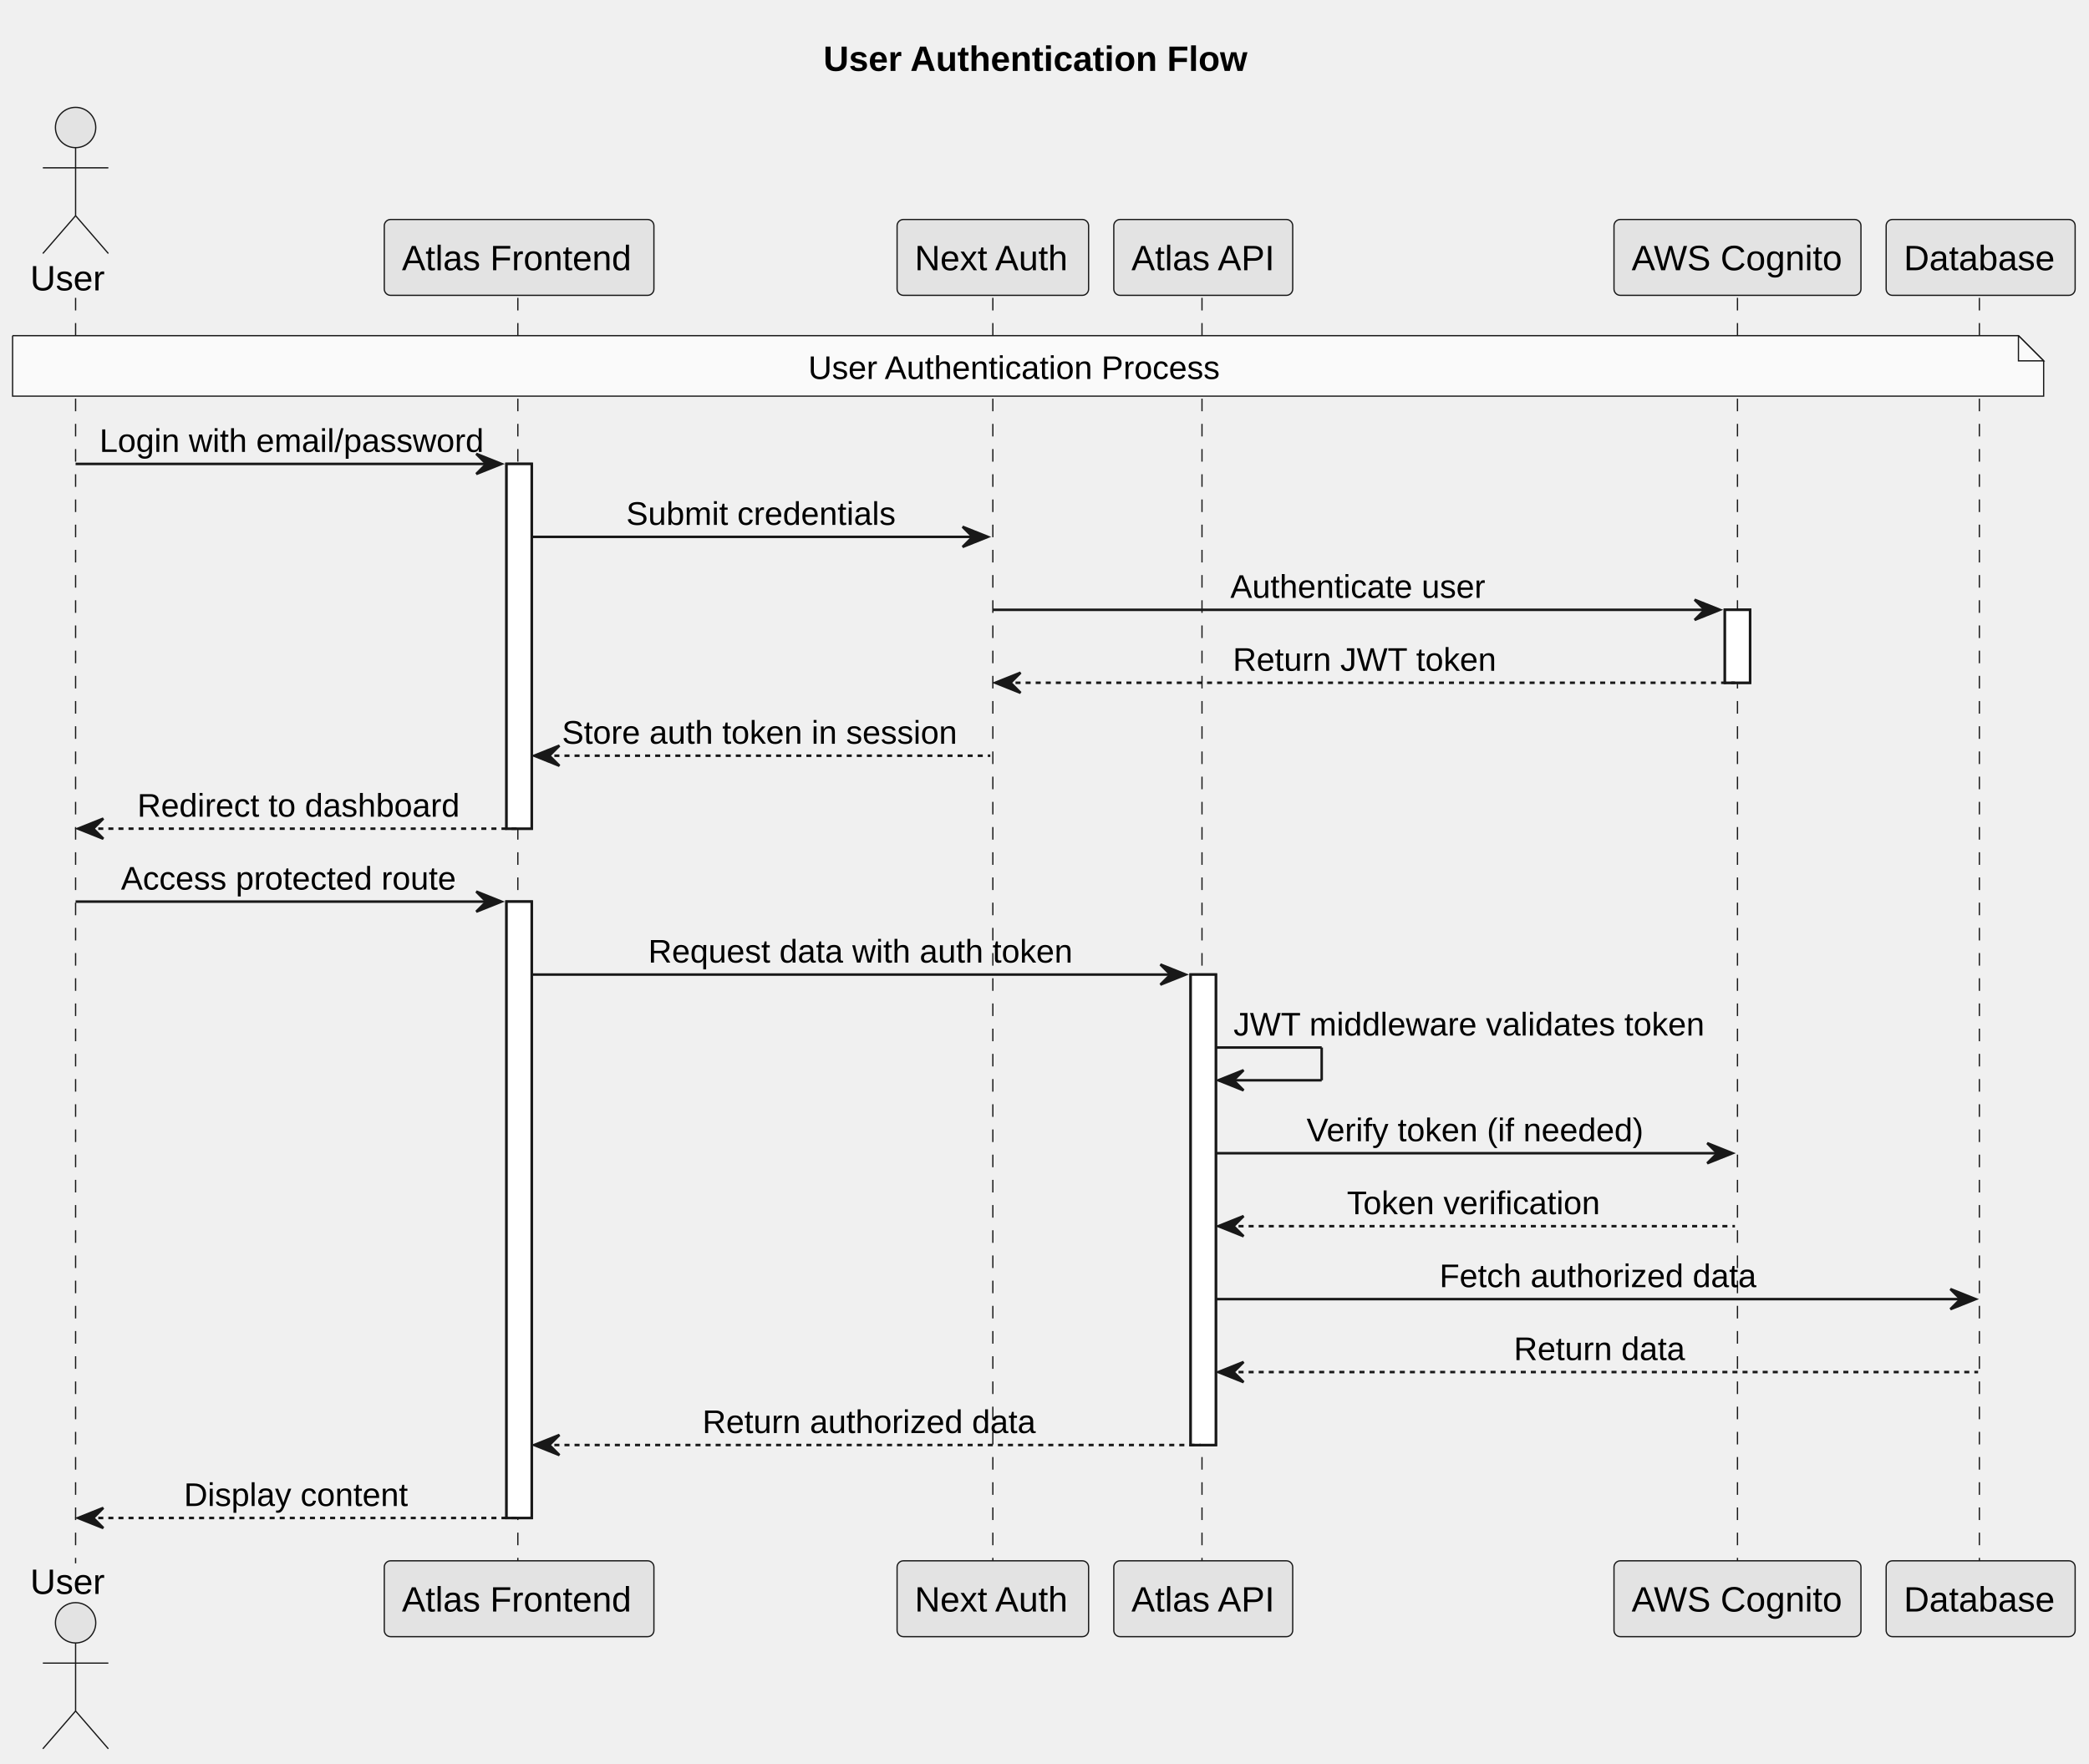
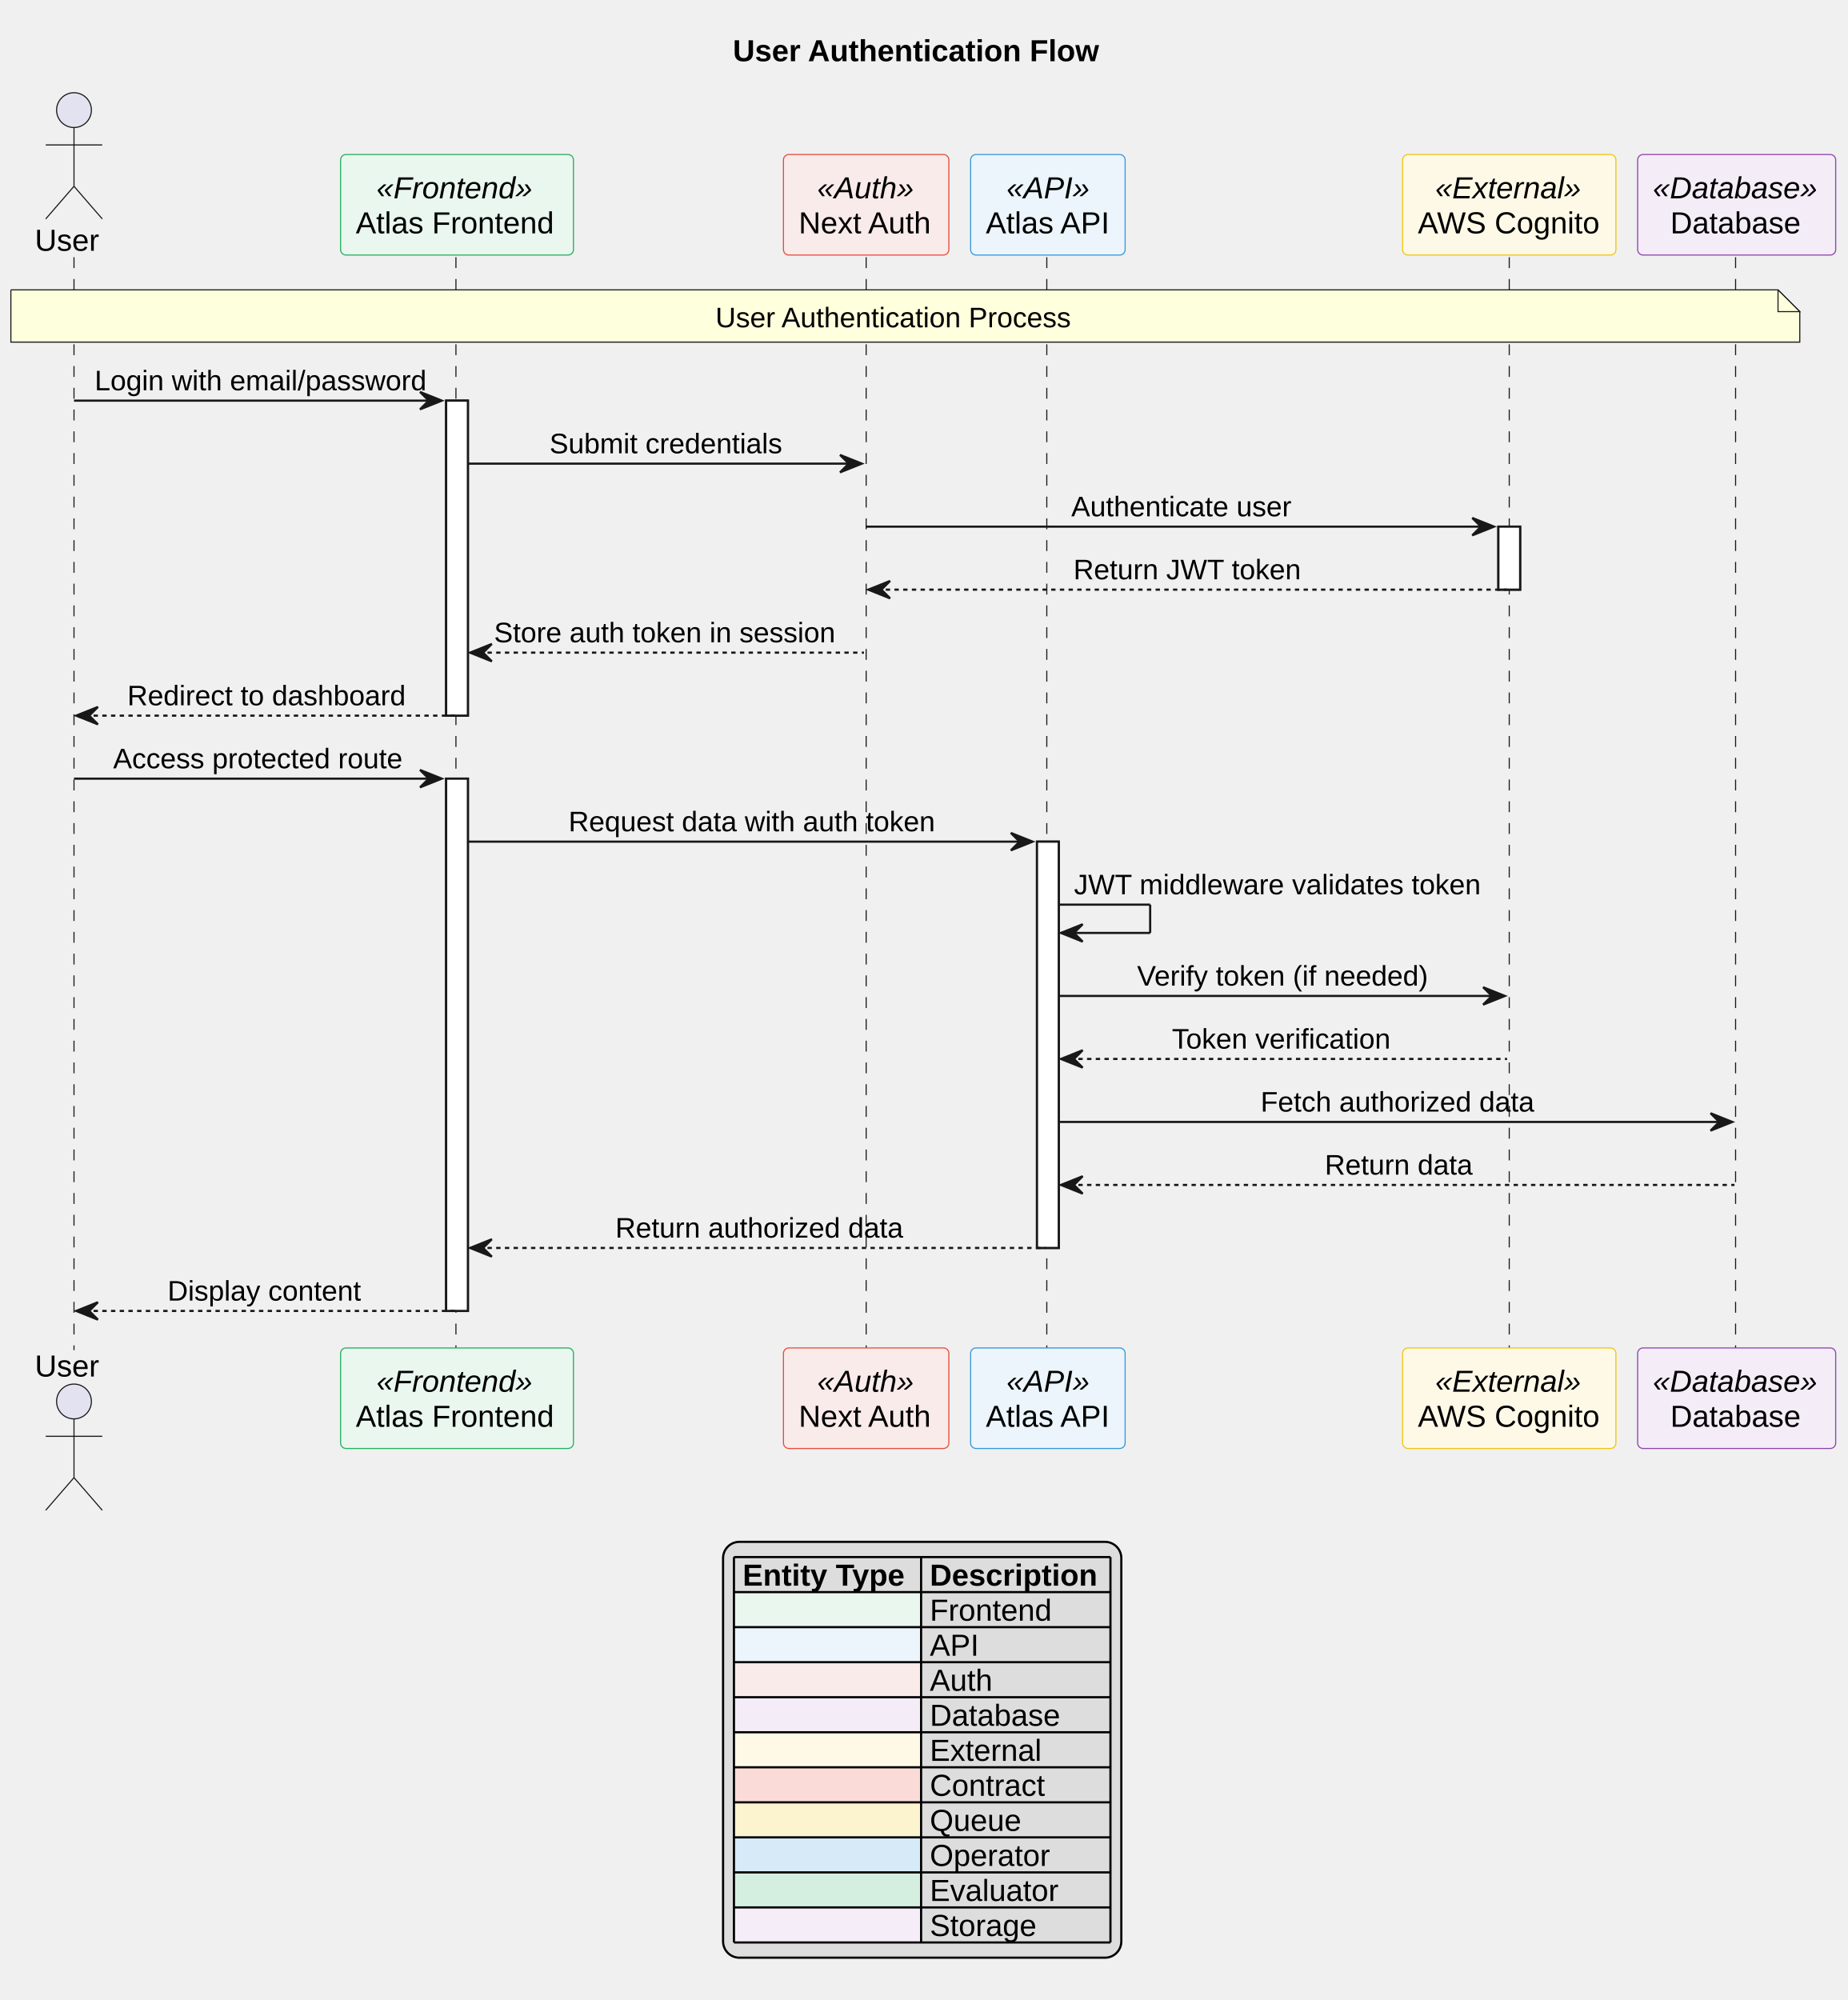
- <svg xmlns="http://www.w3.org/2000/svg" contentStyleType="text/css" height="700px" preserveAspectRatio="none" style="width:829px;height:700px;background:#FFFFFF;" version="1.1" viewBox="0 0 829 700" width="829px" zoomAndPan="magnify">
+ <svg xmlns="http://www.w3.org/2000/svg" contentStyleType="text/css" height="919px" preserveAspectRatio="none" style="width:849px;height:919px;background:#FFFFFF;" version="1.1" viewBox="0 0 849 919" width="849px" zoomAndPan="magnify">
  <defs />
  <g>
-     <text fill="#000000" font-family="Arial" font-size="14" font-weight="bold" lengthAdjust="spacing" textLength="174" x="326.75" y="28.132">User Authentication Flow</text>
-     <rect fill="#FFFFFF" height="144.744" style="stroke:#181818;stroke-width:1.0;" width="10" x="201" y="184.095" />
-     <rect fill="#FFFFFF" height="244.59" style="stroke:#181818;stroke-width:1.0;" width="10" x="201" y="357.787" />
-     <rect fill="#FFFFFF" height="186.692" style="stroke:#181818;stroke-width:1.0;" width="10" x="472.5" y="386.736" />
-     <rect fill="#FFFFFF" height="28.949" style="stroke:#181818;stroke-width:1.0;" width="10" x="684.5" y="241.992" />
-     <line style="stroke:#181818;stroke-width:0.5;stroke-dasharray:5.0,5.0;" x1="30" x2="30" y1="118.197" y2="620.377" />
-     <line style="stroke:#181818;stroke-width:0.5;stroke-dasharray:5.0,5.0;" x1="205.5" x2="205.5" y1="118.197" y2="620.377" />
-     <line style="stroke:#181818;stroke-width:0.5;stroke-dasharray:5.0,5.0;" x1="394" x2="394" y1="118.197" y2="620.377" />
-     <line style="stroke:#181818;stroke-width:0.5;stroke-dasharray:5.0,5.0;" x1="477" x2="477" y1="118.197" y2="620.377" />
-     <line style="stroke:#181818;stroke-width:0.5;stroke-dasharray:5.0,5.0;" x1="689.5" x2="689.5" y1="118.197" y2="620.377" />
-     <line style="stroke:#181818;stroke-width:0.5;stroke-dasharray:5.0,5.0;" x1="785.5" x2="785.5" y1="118.197" y2="620.377" />
-     <text fill="#000000" font-family="Arial" font-size="14" lengthAdjust="spacing" textLength="30" x="12" y="115.231">User</text>
-     <ellipse cx="30" cy="50.599" fill="#E3E3E3" rx="8" ry="8" style="stroke:#181818;stroke-width:0.5;" />
-     <path d="M30,58.599 L30,85.599 M17,66.599 L43,66.599 M30,85.599 L17,100.599 M30,85.599 L43,100.599 " fill="none" style="stroke:#181818;stroke-width:0.5;" />
-     <text fill="#000000" font-family="Arial" font-size="14" lengthAdjust="spacing" textLength="30" x="12" y="632.509">User</text>
-     <ellipse cx="30" cy="643.976" fill="#E3E3E3" rx="8" ry="8" style="stroke:#181818;stroke-width:0.5;" />
-     <path d="M30,651.976 L30,678.976 M17,659.976 L43,659.976 M30,678.976 L17,693.976 M30,678.976 L43,693.976 " fill="none" style="stroke:#181818;stroke-width:0.5;" />
-     <rect fill="#E3E3E3" height="30.099" rx="2.5" ry="2.5" style="stroke:#181818;stroke-width:0.5;" width="107" x="152.5" y="87.099" />
-     <text fill="#000000" font-family="Arial" font-size="14" lengthAdjust="spacing" textLength="93" x="159.5" y="107.231">Atlas Frontend</text>
-     <rect fill="#E3E3E3" height="30.099" rx="2.5" ry="2.5" style="stroke:#181818;stroke-width:0.5;" width="107" x="152.5" y="619.377" />
-     <text fill="#000000" font-family="Arial" font-size="14" lengthAdjust="spacing" textLength="93" x="159.5" y="639.509">Atlas Frontend</text>
-     <rect fill="#E3E3E3" height="30.099" rx="2.5" ry="2.5" style="stroke:#181818;stroke-width:0.5;" width="76" x="356" y="87.099" />
-     <text fill="#000000" font-family="Arial" font-size="14" lengthAdjust="spacing" textLength="62" x="363" y="107.231">Next Auth</text>
-     <rect fill="#E3E3E3" height="30.099" rx="2.5" ry="2.5" style="stroke:#181818;stroke-width:0.5;" width="76" x="356" y="619.377" />
-     <text fill="#000000" font-family="Arial" font-size="14" lengthAdjust="spacing" textLength="62" x="363" y="639.509">Next Auth</text>
-     <rect fill="#E3E3E3" height="30.099" rx="2.5" ry="2.5" style="stroke:#181818;stroke-width:0.5;" width="71" x="442" y="87.099" />
-     <text fill="#000000" font-family="Arial" font-size="14" lengthAdjust="spacing" textLength="57" x="449" y="107.231">Atlas API</text>
-     <rect fill="#E3E3E3" height="30.099" rx="2.5" ry="2.5" style="stroke:#181818;stroke-width:0.5;" width="71" x="442" y="619.377" />
-     <text fill="#000000" font-family="Arial" font-size="14" lengthAdjust="spacing" textLength="57" x="449" y="639.509">Atlas API</text>
-     <rect fill="#E3E3E3" height="30.099" rx="2.5" ry="2.5" style="stroke:#181818;stroke-width:0.5;" width="98" x="640.5" y="87.099" />
-     <text fill="#000000" font-family="Arial" font-size="14" lengthAdjust="spacing" textLength="84" x="647.5" y="107.231">AWS Cognito</text>
-     <rect fill="#E3E3E3" height="30.099" rx="2.5" ry="2.5" style="stroke:#181818;stroke-width:0.5;" width="98" x="640.5" y="619.377" />
-     <text fill="#000000" font-family="Arial" font-size="14" lengthAdjust="spacing" textLength="84" x="647.5" y="639.509">AWS Cognito</text>
-     <rect fill="#E3E3E3" height="30.099" rx="2.5" ry="2.5" style="stroke:#181818;stroke-width:0.5;" width="75" x="748.5" y="87.099" />
-     <text fill="#000000" font-family="Arial" font-size="14" lengthAdjust="spacing" textLength="61" x="755.5" y="107.231">Database</text>
-     <rect fill="#E3E3E3" height="30.099" rx="2.5" ry="2.5" style="stroke:#181818;stroke-width:0.5;" width="75" x="748.5" y="619.377" />
-     <text fill="#000000" font-family="Arial" font-size="14" lengthAdjust="spacing" textLength="61" x="755.5" y="639.509">Database</text>
-     <rect fill="#FFFFFF" height="144.744" style="stroke:#181818;stroke-width:1.0;" width="10" x="201" y="184.095" />
-     <rect fill="#FFFFFF" height="244.59" style="stroke:#181818;stroke-width:1.0;" width="10" x="201" y="357.787" />
-     <rect fill="#FFFFFF" height="186.692" style="stroke:#181818;stroke-width:1.0;" width="10" x="472.5" y="386.736" />
-     <rect fill="#FFFFFF" height="28.949" style="stroke:#181818;stroke-width:1.0;" width="10" x="684.5" y="241.992" />
-     <path d="M5,133.197 L5,157.197 L811,157.197 L811,143.197 L801,133.197 L5,133.197 " fill="#FAFAFA" style="stroke:#181818;stroke-width:0.5;" />
-     <path d="M801,133.197 L801,143.197 L811,143.197 L801,133.197 " fill="#FAFAFA" style="stroke:#181818;stroke-width:0.5;" />
-     <text fill="#000000" font-family="Arial" font-size="13" lengthAdjust="spacing" textLength="166" x="320.75" y="150.391">User Authentication Process</text>
-     <polygon fill="#181818" points="189,180.095,199,184.095,189,188.095,193,184.095" style="stroke:#181818;stroke-width:1.0;" />
-     <line style="stroke:#181818;stroke-width:1.0;" x1="30" x2="195" y1="184.095" y2="184.095" />
-     <text fill="#000000" font-family="Arial" font-size="13" lengthAdjust="spacing" textLength="152" x="39.5" y="179.34">Login with email/password</text>
-     <polygon fill="#181818" points="382,209.043,392,213.043,382,217.043,386,213.043" style="stroke:#181818;stroke-width:1.0;" />
-     <line style="stroke:#181818;stroke-width:1.0;" x1="211" x2="388" y1="213.043" y2="213.043" />
-     <text fill="#000000" font-family="Arial" font-size="13" lengthAdjust="spacing" textLength="108" x="248.5" y="208.289">Submit credentials</text>
-     <polygon fill="#181818" points="672.5,237.992,682.5,241.992,672.5,245.992,676.5,241.992" style="stroke:#181818;stroke-width:1.0;" />
-     <line style="stroke:#181818;stroke-width:1.0;" x1="394" x2="678.5" y1="241.992" y2="241.992" />
-     <text fill="#000000" font-family="Arial" font-size="13" lengthAdjust="spacing" textLength="102" x="488.25" y="237.237">Authenticate user</text>
-     <polygon fill="#181818" points="405,266.941,395,270.941,405,274.941,401,270.941" style="stroke:#181818;stroke-width:1.0;" />
-     <line style="stroke:#181818;stroke-width:1.0;stroke-dasharray:2.0,2.0;" x1="399" x2="688.5" y1="270.941" y2="270.941" />
-     <text fill="#000000" font-family="Arial" font-size="13" lengthAdjust="spacing" textLength="105" x="489.25" y="266.186">Return JWT token</text>
-     <polygon fill="#181818" points="222,295.89,212,299.89,222,303.89,218,299.89" style="stroke:#181818;stroke-width:1.0;" />
-     <line style="stroke:#181818;stroke-width:1.0;stroke-dasharray:2.0,2.0;" x1="216" x2="393" y1="299.89" y2="299.89" />
-     <text fill="#000000" font-family="Arial" font-size="13" lengthAdjust="spacing" textLength="159" x="223" y="295.135">Store auth token in session</text>
-     <polygon fill="#181818" points="41,324.838,31,328.838,41,332.838,37,328.838" style="stroke:#181818;stroke-width:1.0;" />
-     <line style="stroke:#181818;stroke-width:1.0;stroke-dasharray:2.0,2.0;" x1="35" x2="205" y1="328.838" y2="328.838" />
-     <text fill="#000000" font-family="Arial" font-size="13" lengthAdjust="spacing" textLength="127" x="54.5" y="324.084">Redirect to dashboard</text>
-     <polygon fill="#181818" points="189,353.787,199,357.787,189,361.787,193,357.787" style="stroke:#181818;stroke-width:1.0;" />
-     <line style="stroke:#181818;stroke-width:1.0;" x1="30" x2="195" y1="357.787" y2="357.787" />
-     <text fill="#000000" font-family="Arial" font-size="13" lengthAdjust="spacing" textLength="135" x="48" y="353.032">Access protected route</text>
-     <polygon fill="#181818" points="460.5,382.736,470.5,386.736,460.5,390.736,464.5,386.736" style="stroke:#181818;stroke-width:1.0;" />
-     <line style="stroke:#181818;stroke-width:1.0;" x1="211" x2="466.5" y1="386.736" y2="386.736" />
-     <text fill="#000000" font-family="Arial" font-size="13" lengthAdjust="spacing" textLength="169" x="257.25" y="381.981">Request data with auth token</text>
-     <line style="stroke:#181818;stroke-width:1.0;" x1="482.5" x2="524.5" y1="415.685" y2="415.685" />
-     <line style="stroke:#181818;stroke-width:1.0;" x1="524.5" x2="524.5" y1="415.685" y2="428.685" />
-     <line style="stroke:#181818;stroke-width:1.0;" x1="483.5" x2="524.5" y1="428.685" y2="428.685" />
-     <polygon fill="#181818" points="493.5,424.685,483.5,428.685,493.5,432.685,489.5,428.685" style="stroke:#181818;stroke-width:1.0;" />
-     <text fill="#000000" font-family="Arial" font-size="13" lengthAdjust="spacing" textLength="188" x="489.5" y="410.93">JWT middleware validates token</text>
-     <polygon fill="#181818" points="677.5,453.633,687.5,457.633,677.5,461.633,681.5,457.633" style="stroke:#181818;stroke-width:1.0;" />
-     <line style="stroke:#181818;stroke-width:1.0;" x1="482.5" x2="683.5" y1="457.633" y2="457.633" />
-     <text fill="#000000" font-family="Arial" font-size="13" lengthAdjust="spacing" textLength="135" x="518.5" y="452.878">Verify token (if needed)</text>
-     <polygon fill="#181818" points="493.5,482.582,483.5,486.582,493.5,490.582,489.5,486.582" style="stroke:#181818;stroke-width:1.0;" />
-     <line style="stroke:#181818;stroke-width:1.0;stroke-dasharray:2.0,2.0;" x1="487.5" x2="688.5" y1="486.582" y2="486.582" />
-     <text fill="#000000" font-family="Arial" font-size="13" lengthAdjust="spacing" textLength="103" x="534.5" y="481.827">Token verification</text>
-     <polygon fill="#181818" points="774,511.531,784,515.531,774,519.531,778,515.531" style="stroke:#181818;stroke-width:1.0;" />
-     <line style="stroke:#181818;stroke-width:1.0;" x1="482.5" x2="780" y1="515.531" y2="515.531" />
-     <text fill="#000000" font-family="Arial" font-size="13" lengthAdjust="spacing" textLength="126" x="571.25" y="510.776">Fetch authorized data</text>
-     <polygon fill="#181818" points="493.5,540.48,483.5,544.48,493.5,548.48,489.5,544.48" style="stroke:#181818;stroke-width:1.0;" />
-     <line style="stroke:#181818;stroke-width:1.0;stroke-dasharray:2.0,2.0;" x1="487.5" x2="785" y1="544.48" y2="544.48" />
-     <text fill="#000000" font-family="Arial" font-size="13" lengthAdjust="spacing" textLength="67" x="600.75" y="539.725">Return data</text>
-     <polygon fill="#181818" points="222,569.428,212,573.428,222,577.428,218,573.428" style="stroke:#181818;stroke-width:1.0;" />
-     <line style="stroke:#181818;stroke-width:1.0;stroke-dasharray:2.0,2.0;" x1="216" x2="476.5" y1="573.428" y2="573.428" />
-     <text fill="#000000" font-family="Arial" font-size="13" lengthAdjust="spacing" textLength="131" x="278.75" y="568.673">Return authorized data</text>
-     <polygon fill="#181818" points="41,598.377,31,602.377,41,606.377,37,602.377" style="stroke:#181818;stroke-width:1.0;" />
-     <line style="stroke:#181818;stroke-width:1.0;stroke-dasharray:2.0,2.0;" x1="35" x2="205" y1="602.377" y2="602.377" />
-     <text fill="#000000" font-family="Arial" font-size="13" lengthAdjust="spacing" textLength="90" x="73" y="597.622">Display content</text>
+     <text fill="#000000" font-family="Arial" font-size="14" font-weight="bold" lengthAdjust="spacing" textLength="174" x="336.75" y="28.132">User Authentication Flow</text>
+     <rect fill="#FFFFFF" height="144.744" style="stroke:#181818;stroke-width:1.0;" width="10" x="205" y="184.095" />
+     <rect fill="#FFFFFF" height="244.59" style="stroke:#181818;stroke-width:1.0;" width="10" x="205" y="357.787" />
+     <rect fill="#FFFFFF" height="186.692" style="stroke:#181818;stroke-width:1.0;" width="10" x="476.5" y="386.736" />
+     <rect fill="#FFFFFF" height="28.949" style="stroke:#181818;stroke-width:1.0;" width="10" x="688.5" y="241.992" />
+     <line style="stroke:#181818;stroke-width:0.5;stroke-dasharray:5.0,5.0;" x1="34" x2="34" y1="118.197" y2="620.377" />
+     <line style="stroke:#181818;stroke-width:0.5;stroke-dasharray:5.0,5.0;" x1="209.5" x2="209.5" y1="118.197" y2="620.377" />
+     <line style="stroke:#181818;stroke-width:0.5;stroke-dasharray:5.0,5.0;" x1="398" x2="398" y1="118.197" y2="620.377" />
+     <line style="stroke:#181818;stroke-width:0.5;stroke-dasharray:5.0,5.0;" x1="481" x2="481" y1="118.197" y2="620.377" />
+     <line style="stroke:#181818;stroke-width:0.5;stroke-dasharray:5.0,5.0;" x1="693.5" x2="693.5" y1="118.197" y2="620.377" />
+     <line style="stroke:#181818;stroke-width:0.5;stroke-dasharray:5.0,5.0;" x1="797.5" x2="797.5" y1="118.197" y2="620.377" />
+     <text fill="#000000" font-family="Arial" font-size="14" lengthAdjust="spacing" textLength="30" x="16" y="115.231">User</text>
+     <ellipse cx="34" cy="50.599" fill="#E2E2F0" rx="8" ry="8" style="stroke:#181818;stroke-width:0.5;" />
+     <path d="M34,58.599 L34,85.599 M21,66.599 L47,66.599 M34,85.599 L21,100.599 M34,85.599 L47,100.599 " fill="none" style="stroke:#181818;stroke-width:0.5;" />
+     <text fill="#000000" font-family="Arial" font-size="14" lengthAdjust="spacing" textLength="30" x="16" y="632.509">User</text>
+     <ellipse cx="34" cy="643.976" fill="#E2E2F0" rx="8" ry="8" style="stroke:#181818;stroke-width:0.5;" />
+     <path d="M34,651.976 L34,678.976 M21,659.976 L47,659.976 M34,678.976 L21,693.976 M34,678.976 L47,693.976 " fill="none" style="stroke:#181818;stroke-width:0.5;" />
+     <rect fill="#E9F7EF" height="46.197" rx="2.5" ry="2.5" style="stroke:#27AE60;stroke-width:0.5;" width="107" x="156.5" y="71" />
+     <text fill="#000000" font-family="Arial" font-size="14" font-style="italic" lengthAdjust="spacing" textLength="74" x="173" y="91.132">«Frontend»</text>
+     <text fill="#000000" font-family="Arial" font-size="14" lengthAdjust="spacing" textLength="93" x="163.5" y="107.231">Atlas Frontend</text>
+     <rect fill="#E9F7EF" height="46.197" rx="2.5" ry="2.5" style="stroke:#27AE60;stroke-width:0.5;" width="107" x="156.5" y="619.377" />
+     <text fill="#000000" font-family="Arial" font-size="14" font-style="italic" lengthAdjust="spacing" textLength="74" x="173" y="639.509">«Frontend»</text>
+     <text fill="#000000" font-family="Arial" font-size="14" lengthAdjust="spacing" textLength="93" x="163.5" y="655.607">Atlas Frontend</text>
+     <rect fill="#F9EBEA" height="46.197" rx="2.5" ry="2.5" style="stroke:#E74C3C;stroke-width:0.5;" width="76" x="360" y="71" />
+     <text fill="#000000" font-family="Arial" font-size="14" font-style="italic" lengthAdjust="spacing" textLength="45" x="375.5" y="91.132">«Auth»</text>
+     <text fill="#000000" font-family="Arial" font-size="14" lengthAdjust="spacing" textLength="62" x="367" y="107.231">Next Auth</text>
+     <rect fill="#F9EBEA" height="46.197" rx="2.5" ry="2.5" style="stroke:#E74C3C;stroke-width:0.5;" width="76" x="360" y="619.377" />
+     <text fill="#000000" font-family="Arial" font-size="14" font-style="italic" lengthAdjust="spacing" textLength="45" x="375.5" y="639.509">«Auth»</text>
+     <text fill="#000000" font-family="Arial" font-size="14" lengthAdjust="spacing" textLength="62" x="367" y="655.607">Next Auth</text>
+     <rect fill="#EBF5FB" height="46.197" rx="2.5" ry="2.5" style="stroke:#3498DB;stroke-width:0.5;" width="71" x="446" y="71" />
+     <text fill="#000000" font-family="Arial" font-size="14" font-style="italic" lengthAdjust="spacing" textLength="38" x="462.5" y="91.132">«API»</text>
+     <text fill="#000000" font-family="Arial" font-size="14" lengthAdjust="spacing" textLength="57" x="453" y="107.231">Atlas API</text>
+     <rect fill="#EBF5FB" height="46.197" rx="2.5" ry="2.5" style="stroke:#3498DB;stroke-width:0.5;" width="71" x="446" y="619.377" />
+     <text fill="#000000" font-family="Arial" font-size="14" font-style="italic" lengthAdjust="spacing" textLength="38" x="462.5" y="639.509">«API»</text>
+     <text fill="#000000" font-family="Arial" font-size="14" lengthAdjust="spacing" textLength="57" x="453" y="655.607">Atlas API</text>
+     <rect fill="#FEF9E7" height="46.197" rx="2.5" ry="2.5" style="stroke:#F1C40F;stroke-width:0.5;" width="98" x="644.5" y="71" />
+     <text fill="#000000" font-family="Arial" font-size="14" font-style="italic" lengthAdjust="spacing" textLength="68" x="659.5" y="91.132">«External»</text>
+     <text fill="#000000" font-family="Arial" font-size="14" lengthAdjust="spacing" textLength="84" x="651.5" y="107.231">AWS Cognito</text>
+     <rect fill="#FEF9E7" height="46.197" rx="2.5" ry="2.5" style="stroke:#F1C40F;stroke-width:0.5;" width="98" x="644.5" y="619.377" />
+     <text fill="#000000" font-family="Arial" font-size="14" font-style="italic" lengthAdjust="spacing" textLength="68" x="659.5" y="639.509">«External»</text>
+     <text fill="#000000" font-family="Arial" font-size="14" lengthAdjust="spacing" textLength="84" x="651.5" y="655.607">AWS Cognito</text>
+     <rect fill="#F4ECF7" height="46.197" rx="2.5" ry="2.5" style="stroke:#8E44AD;stroke-width:0.5;" width="91" x="752.5" y="71" />
+     <text fill="#000000" font-family="Arial" font-size="14" font-style="italic" lengthAdjust="spacing" textLength="77" x="759.5" y="91.132">«Database»</text>
+     <text fill="#000000" font-family="Arial" font-size="14" lengthAdjust="spacing" textLength="61" x="767.5" y="107.231">Database</text>
+     <rect fill="#F4ECF7" height="46.197" rx="2.5" ry="2.5" style="stroke:#8E44AD;stroke-width:0.5;" width="91" x="752.5" y="619.377" />
+     <text fill="#000000" font-family="Arial" font-size="14" font-style="italic" lengthAdjust="spacing" textLength="77" x="759.5" y="639.509">«Database»</text>
+     <text fill="#000000" font-family="Arial" font-size="14" lengthAdjust="spacing" textLength="61" x="767.5" y="655.607">Database</text>
+     <rect fill="#FFFFFF" height="144.744" style="stroke:#181818;stroke-width:1.0;" width="10" x="205" y="184.095" />
+     <rect fill="#FFFFFF" height="244.59" style="stroke:#181818;stroke-width:1.0;" width="10" x="205" y="357.787" />
+     <rect fill="#FFFFFF" height="186.692" style="stroke:#181818;stroke-width:1.0;" width="10" x="476.5" y="386.736" />
+     <rect fill="#FFFFFF" height="28.949" style="stroke:#181818;stroke-width:1.0;" width="10" x="688.5" y="241.992" />
+     <path d="M5,133.197 L5,157.197 L827,157.197 L827,143.197 L817,133.197 L5,133.197 " fill="#FEFFDD" style="stroke:#181818;stroke-width:0.5;" />
+     <path d="M817,133.197 L817,143.197 L827,143.197 L817,133.197 " fill="#FEFFDD" style="stroke:#181818;stroke-width:0.5;" />
+     <text fill="#000000" font-family="Arial" font-size="13" lengthAdjust="spacing" textLength="166" x="328.75" y="150.391">User Authentication Process</text>
+     <polygon fill="#181818" points="193,180.095,203,184.095,193,188.095,197,184.095" style="stroke:#181818;stroke-width:1.0;" />
+     <line style="stroke:#181818;stroke-width:1.0;" x1="34" x2="199" y1="184.095" y2="184.095" />
+     <text fill="#000000" font-family="Arial" font-size="13" lengthAdjust="spacing" textLength="152" x="43.5" y="179.34">Login with email/password</text>
+     <polygon fill="#181818" points="386,209.043,396,213.043,386,217.043,390,213.043" style="stroke:#181818;stroke-width:1.0;" />
+     <line style="stroke:#181818;stroke-width:1.0;" x1="215" x2="392" y1="213.043" y2="213.043" />
+     <text fill="#000000" font-family="Arial" font-size="13" lengthAdjust="spacing" textLength="108" x="252.5" y="208.289">Submit credentials</text>
+     <polygon fill="#181818" points="676.5,237.992,686.5,241.992,676.5,245.992,680.5,241.992" style="stroke:#181818;stroke-width:1.0;" />
+     <line style="stroke:#181818;stroke-width:1.0;" x1="398" x2="682.5" y1="241.992" y2="241.992" />
+     <text fill="#000000" font-family="Arial" font-size="13" lengthAdjust="spacing" textLength="102" x="492.25" y="237.237">Authenticate user</text>
+     <polygon fill="#181818" points="409,266.941,399,270.941,409,274.941,405,270.941" style="stroke:#181818;stroke-width:1.0;" />
+     <line style="stroke:#181818;stroke-width:1.0;stroke-dasharray:2.0,2.0;" x1="403" x2="692.5" y1="270.941" y2="270.941" />
+     <text fill="#000000" font-family="Arial" font-size="13" lengthAdjust="spacing" textLength="105" x="493.25" y="266.186">Return JWT token</text>
+     <polygon fill="#181818" points="226,295.89,216,299.89,226,303.89,222,299.89" style="stroke:#181818;stroke-width:1.0;" />
+     <line style="stroke:#181818;stroke-width:1.0;stroke-dasharray:2.0,2.0;" x1="220" x2="397" y1="299.89" y2="299.89" />
+     <text fill="#000000" font-family="Arial" font-size="13" lengthAdjust="spacing" textLength="159" x="227" y="295.135">Store auth token in session</text>
+     <polygon fill="#181818" points="45,324.838,35,328.838,45,332.838,41,328.838" style="stroke:#181818;stroke-width:1.0;" />
+     <line style="stroke:#181818;stroke-width:1.0;stroke-dasharray:2.0,2.0;" x1="39" x2="209" y1="328.838" y2="328.838" />
+     <text fill="#000000" font-family="Arial" font-size="13" lengthAdjust="spacing" textLength="127" x="58.5" y="324.084">Redirect to dashboard</text>
+     <polygon fill="#181818" points="193,353.787,203,357.787,193,361.787,197,357.787" style="stroke:#181818;stroke-width:1.0;" />
+     <line style="stroke:#181818;stroke-width:1.0;" x1="34" x2="199" y1="357.787" y2="357.787" />
+     <text fill="#000000" font-family="Arial" font-size="13" lengthAdjust="spacing" textLength="135" x="52" y="353.032">Access protected route</text>
+     <polygon fill="#181818" points="464.5,382.736,474.5,386.736,464.5,390.736,468.5,386.736" style="stroke:#181818;stroke-width:1.0;" />
+     <line style="stroke:#181818;stroke-width:1.0;" x1="215" x2="470.5" y1="386.736" y2="386.736" />
+     <text fill="#000000" font-family="Arial" font-size="13" lengthAdjust="spacing" textLength="169" x="261.25" y="381.981">Request data with auth token</text>
+     <line style="stroke:#181818;stroke-width:1.0;" x1="486.5" x2="528.5" y1="415.685" y2="415.685" />
+     <line style="stroke:#181818;stroke-width:1.0;" x1="528.5" x2="528.5" y1="415.685" y2="428.685" />
+     <line style="stroke:#181818;stroke-width:1.0;" x1="487.5" x2="528.5" y1="428.685" y2="428.685" />
+     <polygon fill="#181818" points="497.5,424.685,487.5,428.685,497.5,432.685,493.5,428.685" style="stroke:#181818;stroke-width:1.0;" />
+     <text fill="#000000" font-family="Arial" font-size="13" lengthAdjust="spacing" textLength="188" x="493.5" y="410.93">JWT middleware validates token</text>
+     <polygon fill="#181818" points="681.5,453.633,691.5,457.633,681.5,461.633,685.5,457.633" style="stroke:#181818;stroke-width:1.0;" />
+     <line style="stroke:#181818;stroke-width:1.0;" x1="486.5" x2="687.5" y1="457.633" y2="457.633" />
+     <text fill="#000000" font-family="Arial" font-size="13" lengthAdjust="spacing" textLength="135" x="522.5" y="452.878">Verify token (if needed)</text>
+     <polygon fill="#181818" points="497.5,482.582,487.5,486.582,497.5,490.582,493.5,486.582" style="stroke:#181818;stroke-width:1.0;" />
+     <line style="stroke:#181818;stroke-width:1.0;stroke-dasharray:2.0,2.0;" x1="491.5" x2="692.5" y1="486.582" y2="486.582" />
+     <text fill="#000000" font-family="Arial" font-size="13" lengthAdjust="spacing" textLength="103" x="538.5" y="481.827">Token verification</text>
+     <polygon fill="#181818" points="786,511.531,796,515.531,786,519.531,790,515.531" style="stroke:#181818;stroke-width:1.0;" />
+     <line style="stroke:#181818;stroke-width:1.0;" x1="486.5" x2="792" y1="515.531" y2="515.531" />
+     <text fill="#000000" font-family="Arial" font-size="13" lengthAdjust="spacing" textLength="126" x="579.25" y="510.776">Fetch authorized data</text>
+     <polygon fill="#181818" points="497.5,540.48,487.5,544.48,497.5,548.48,493.5,544.48" style="stroke:#181818;stroke-width:1.0;" />
+     <line style="stroke:#181818;stroke-width:1.0;stroke-dasharray:2.0,2.0;" x1="491.5" x2="797" y1="544.48" y2="544.48" />
+     <text fill="#000000" font-family="Arial" font-size="13" lengthAdjust="spacing" textLength="67" x="608.75" y="539.725">Return data</text>
+     <polygon fill="#181818" points="226,569.428,216,573.428,226,577.428,222,573.428" style="stroke:#181818;stroke-width:1.0;" />
+     <line style="stroke:#181818;stroke-width:1.0;stroke-dasharray:2.0,2.0;" x1="220" x2="480.5" y1="573.428" y2="573.428" />
+     <text fill="#000000" font-family="Arial" font-size="13" lengthAdjust="spacing" textLength="131" x="282.75" y="568.673">Return authorized data</text>
+     <polygon fill="#181818" points="45,598.377,35,602.377,45,606.377,41,602.377" style="stroke:#181818;stroke-width:1.0;" />
+     <line style="stroke:#181818;stroke-width:1.0;stroke-dasharray:2.0,2.0;" x1="39" x2="209" y1="602.377" y2="602.377" />
+     <text fill="#000000" font-family="Arial" font-size="13" lengthAdjust="spacing" textLength="90" x="77" y="597.622">Display content</text>
+     <rect fill="#DDDDDD" height="191.085" id="_legend" rx="7.5" ry="7.5" style="stroke:#000000;stroke-width:1.0;" width="183" x="332.25" y="708.476" />
+     <text fill="#000000" font-family="Arial" font-size="14" font-weight="bold" lengthAdjust="spacing" textLength="78" x="341.25" y="728.607">Entity Type</text>
+     <text fill="#000000" font-family="Arial" font-size="14" font-weight="bold" lengthAdjust="spacing" textLength="79" x="427.25" y="728.607">Description</text>
+     <rect fill="#E9F7EF" height="16.099" style="stroke:none;stroke-width:1.0;" width="86" x="337.25" y="731.574" />
+     <text fill="#000000" font-family="Arial" font-size="14" lengthAdjust="spacing" textLength="4" x="337.25" y="744.706"> </text>
+     <text fill="#000000" font-family="Arial" font-size="14" lengthAdjust="spacing" textLength="58" x="427.25" y="744.706">Frontend</text>
+     <rect fill="#EBF5FB" height="16.099" style="stroke:none;stroke-width:1.0;" width="86" x="337.25" y="747.673" />
+     <text fill="#000000" font-family="Arial" font-size="14" lengthAdjust="spacing" textLength="4" x="337.25" y="760.805"> </text>
+     <text fill="#000000" font-family="Arial" font-size="14" lengthAdjust="spacing" textLength="22" x="427.25" y="760.805">API</text>
+     <rect fill="#F9EBEA" height="16.099" style="stroke:none;stroke-width:1.0;" width="86" x="337.25" y="763.771" />
+     <text fill="#000000" font-family="Arial" font-size="14" lengthAdjust="spacing" textLength="4" x="337.25" y="776.903"> </text>
+     <text fill="#000000" font-family="Arial" font-size="14" lengthAdjust="spacing" textLength="29" x="427.25" y="776.903">Auth</text>
+     <rect fill="#F4ECF7" height="16.099" style="stroke:none;stroke-width:1.0;" width="86" x="337.25" y="779.87" />
+     <text fill="#000000" font-family="Arial" font-size="14" lengthAdjust="spacing" textLength="4" x="337.25" y="793.002"> </text>
+     <text fill="#000000" font-family="Arial" font-size="14" lengthAdjust="spacing" textLength="61" x="427.25" y="793.002">Database</text>
+     <rect fill="#FEF9E7" height="16.099" style="stroke:none;stroke-width:1.0;" width="86" x="337.25" y="795.969" />
+     <text fill="#000000" font-family="Arial" font-size="14" lengthAdjust="spacing" textLength="4" x="337.25" y="809.101"> </text>
+     <text fill="#000000" font-family="Arial" font-size="14" lengthAdjust="spacing" textLength="52" x="427.25" y="809.101">External</text>
+     <rect fill="#FADBD8" height="16.099" style="stroke:none;stroke-width:1.0;" width="86" x="337.25" y="812.067" />
+     <text fill="#000000" font-family="Arial" font-size="14" lengthAdjust="spacing" textLength="4" x="337.25" y="825.199"> </text>
+     <text fill="#000000" font-family="Arial" font-size="14" lengthAdjust="spacing" textLength="54" x="427.25" y="825.199">Contract</text>
+     <rect fill="#FCF3CF" height="16.099" style="stroke:none;stroke-width:1.0;" width="86" x="337.25" y="828.166" />
+     <text fill="#000000" font-family="Arial" font-size="14" lengthAdjust="spacing" textLength="4" x="337.25" y="841.298"> </text>
+     <text fill="#000000" font-family="Arial" font-size="14" lengthAdjust="spacing" textLength="43" x="427.25" y="841.298">Queue</text>
+     <rect fill="#D6EAF8" height="16.099" style="stroke:none;stroke-width:1.0;" width="86" x="337.25" y="844.265" />
+     <text fill="#000000" font-family="Arial" font-size="14" lengthAdjust="spacing" textLength="4" x="337.25" y="857.396"> </text>
+     <text fill="#000000" font-family="Arial" font-size="14" lengthAdjust="spacing" textLength="57" x="427.25" y="857.396">Operator</text>
+     <rect fill="#D4EFDF" height="16.099" style="stroke:none;stroke-width:1.0;" width="86" x="337.25" y="860.363" />
+     <text fill="#000000" font-family="Arial" font-size="14" lengthAdjust="spacing" textLength="4" x="337.25" y="873.495"> </text>
+     <text fill="#000000" font-family="Arial" font-size="14" lengthAdjust="spacing" textLength="60" x="427.25" y="873.495">Evaluator</text>
+     <rect fill="#F5EEF8" height="16.099" style="stroke:none;stroke-width:1.0;" width="86" x="337.25" y="876.462" />
+     <text fill="#000000" font-family="Arial" font-size="14" lengthAdjust="spacing" textLength="4" x="337.25" y="889.594"> </text>
+     <text fill="#000000" font-family="Arial" font-size="14" lengthAdjust="spacing" textLength="50" x="427.25" y="889.594">Storage</text>
+     <line style="stroke:#000000;stroke-width:1.0;" x1="337.25" x2="510.25" y1="715.476" y2="715.476" />
+     <line style="stroke:#000000;stroke-width:1.0;" x1="337.25" x2="510.25" y1="731.574" y2="731.574" />
+     <line style="stroke:#000000;stroke-width:1.0;" x1="337.25" x2="510.25" y1="747.673" y2="747.673" />
+     <line style="stroke:#000000;stroke-width:1.0;" x1="337.25" x2="510.25" y1="763.771" y2="763.771" />
+     <line style="stroke:#000000;stroke-width:1.0;" x1="337.25" x2="510.25" y1="779.87" y2="779.87" />
+     <line style="stroke:#000000;stroke-width:1.0;" x1="337.25" x2="510.25" y1="795.969" y2="795.969" />
+     <line style="stroke:#000000;stroke-width:1.0;" x1="337.25" x2="510.25" y1="812.067" y2="812.067" />
+     <line style="stroke:#000000;stroke-width:1.0;" x1="337.25" x2="510.25" y1="828.166" y2="828.166" />
+     <line style="stroke:#000000;stroke-width:1.0;" x1="337.25" x2="510.25" y1="844.265" y2="844.265" />
+     <line style="stroke:#000000;stroke-width:1.0;" x1="337.25" x2="510.25" y1="860.363" y2="860.363" />
+     <line style="stroke:#000000;stroke-width:1.0;" x1="337.25" x2="510.25" y1="876.462" y2="876.462" />
+     <line style="stroke:#000000;stroke-width:1.0;" x1="337.25" x2="510.25" y1="892.561" y2="892.561" />
+     <line style="stroke:#000000;stroke-width:1.0;" x1="337.25" x2="337.25" y1="715.476" y2="892.561" />
+     <line style="stroke:#000000;stroke-width:1.0;" x1="423.25" x2="423.25" y1="715.476" y2="892.561" />
+     <line style="stroke:#000000;stroke-width:1.0;" x1="510.25" x2="510.25" y1="715.476" y2="892.561" />
  </g>
</svg>
